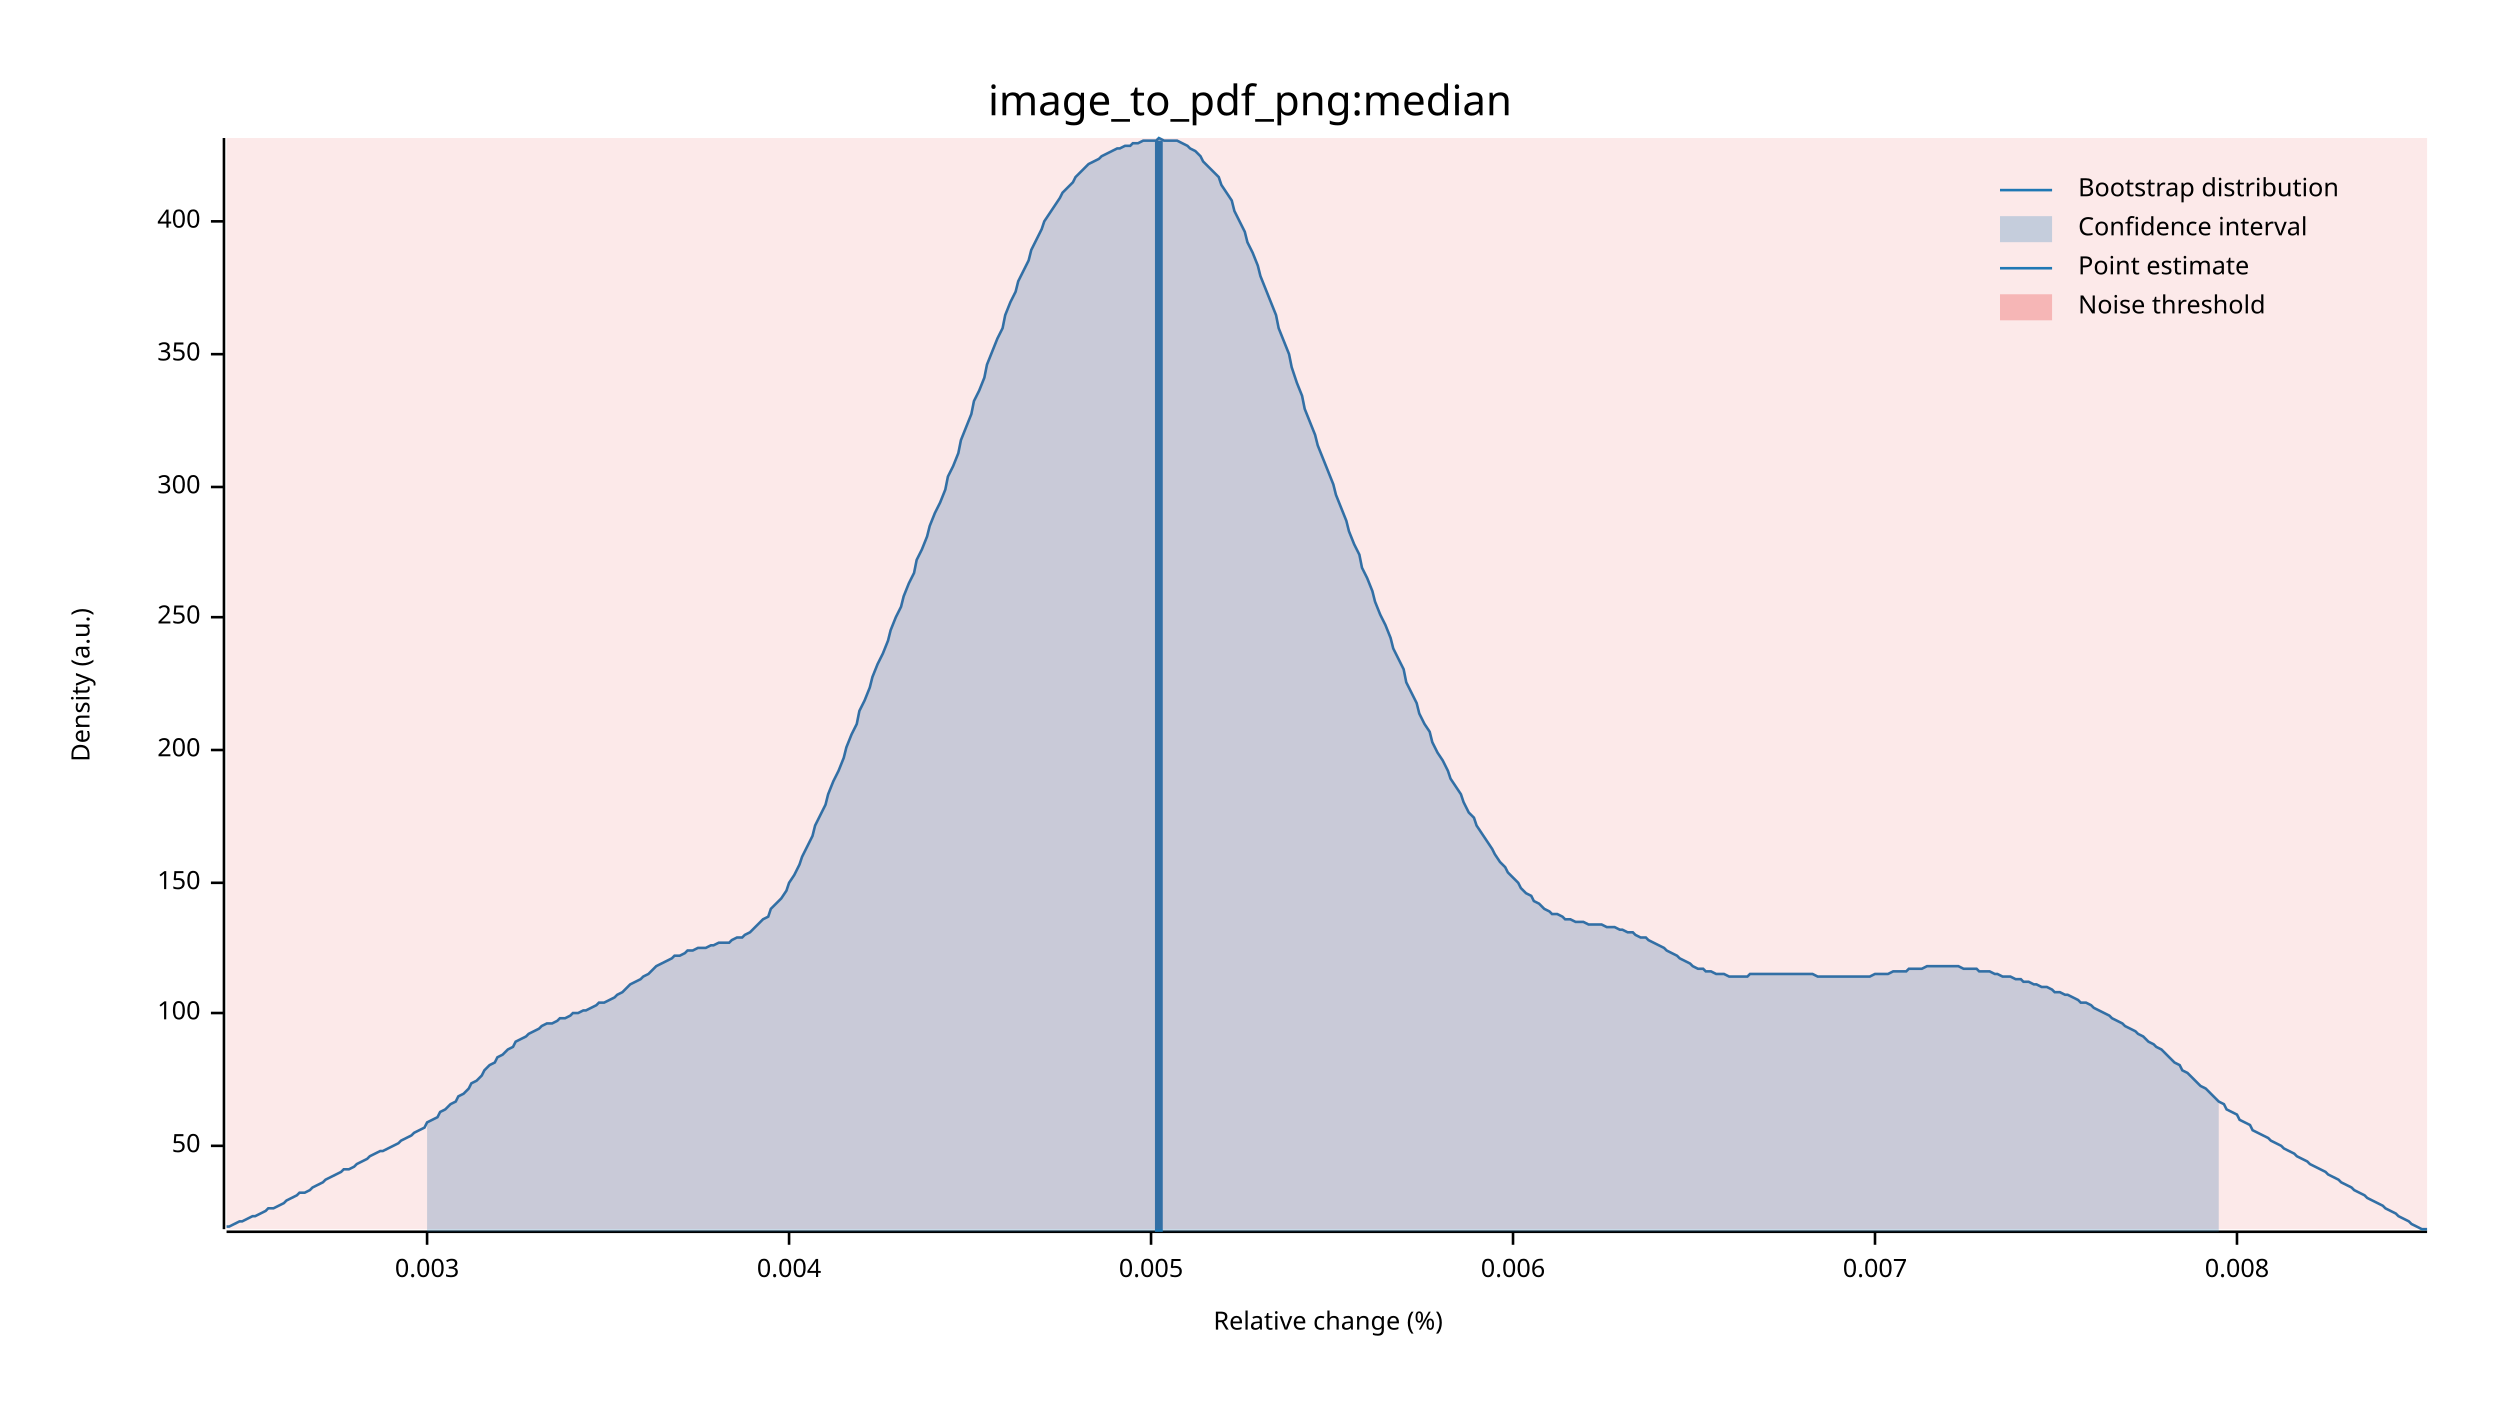
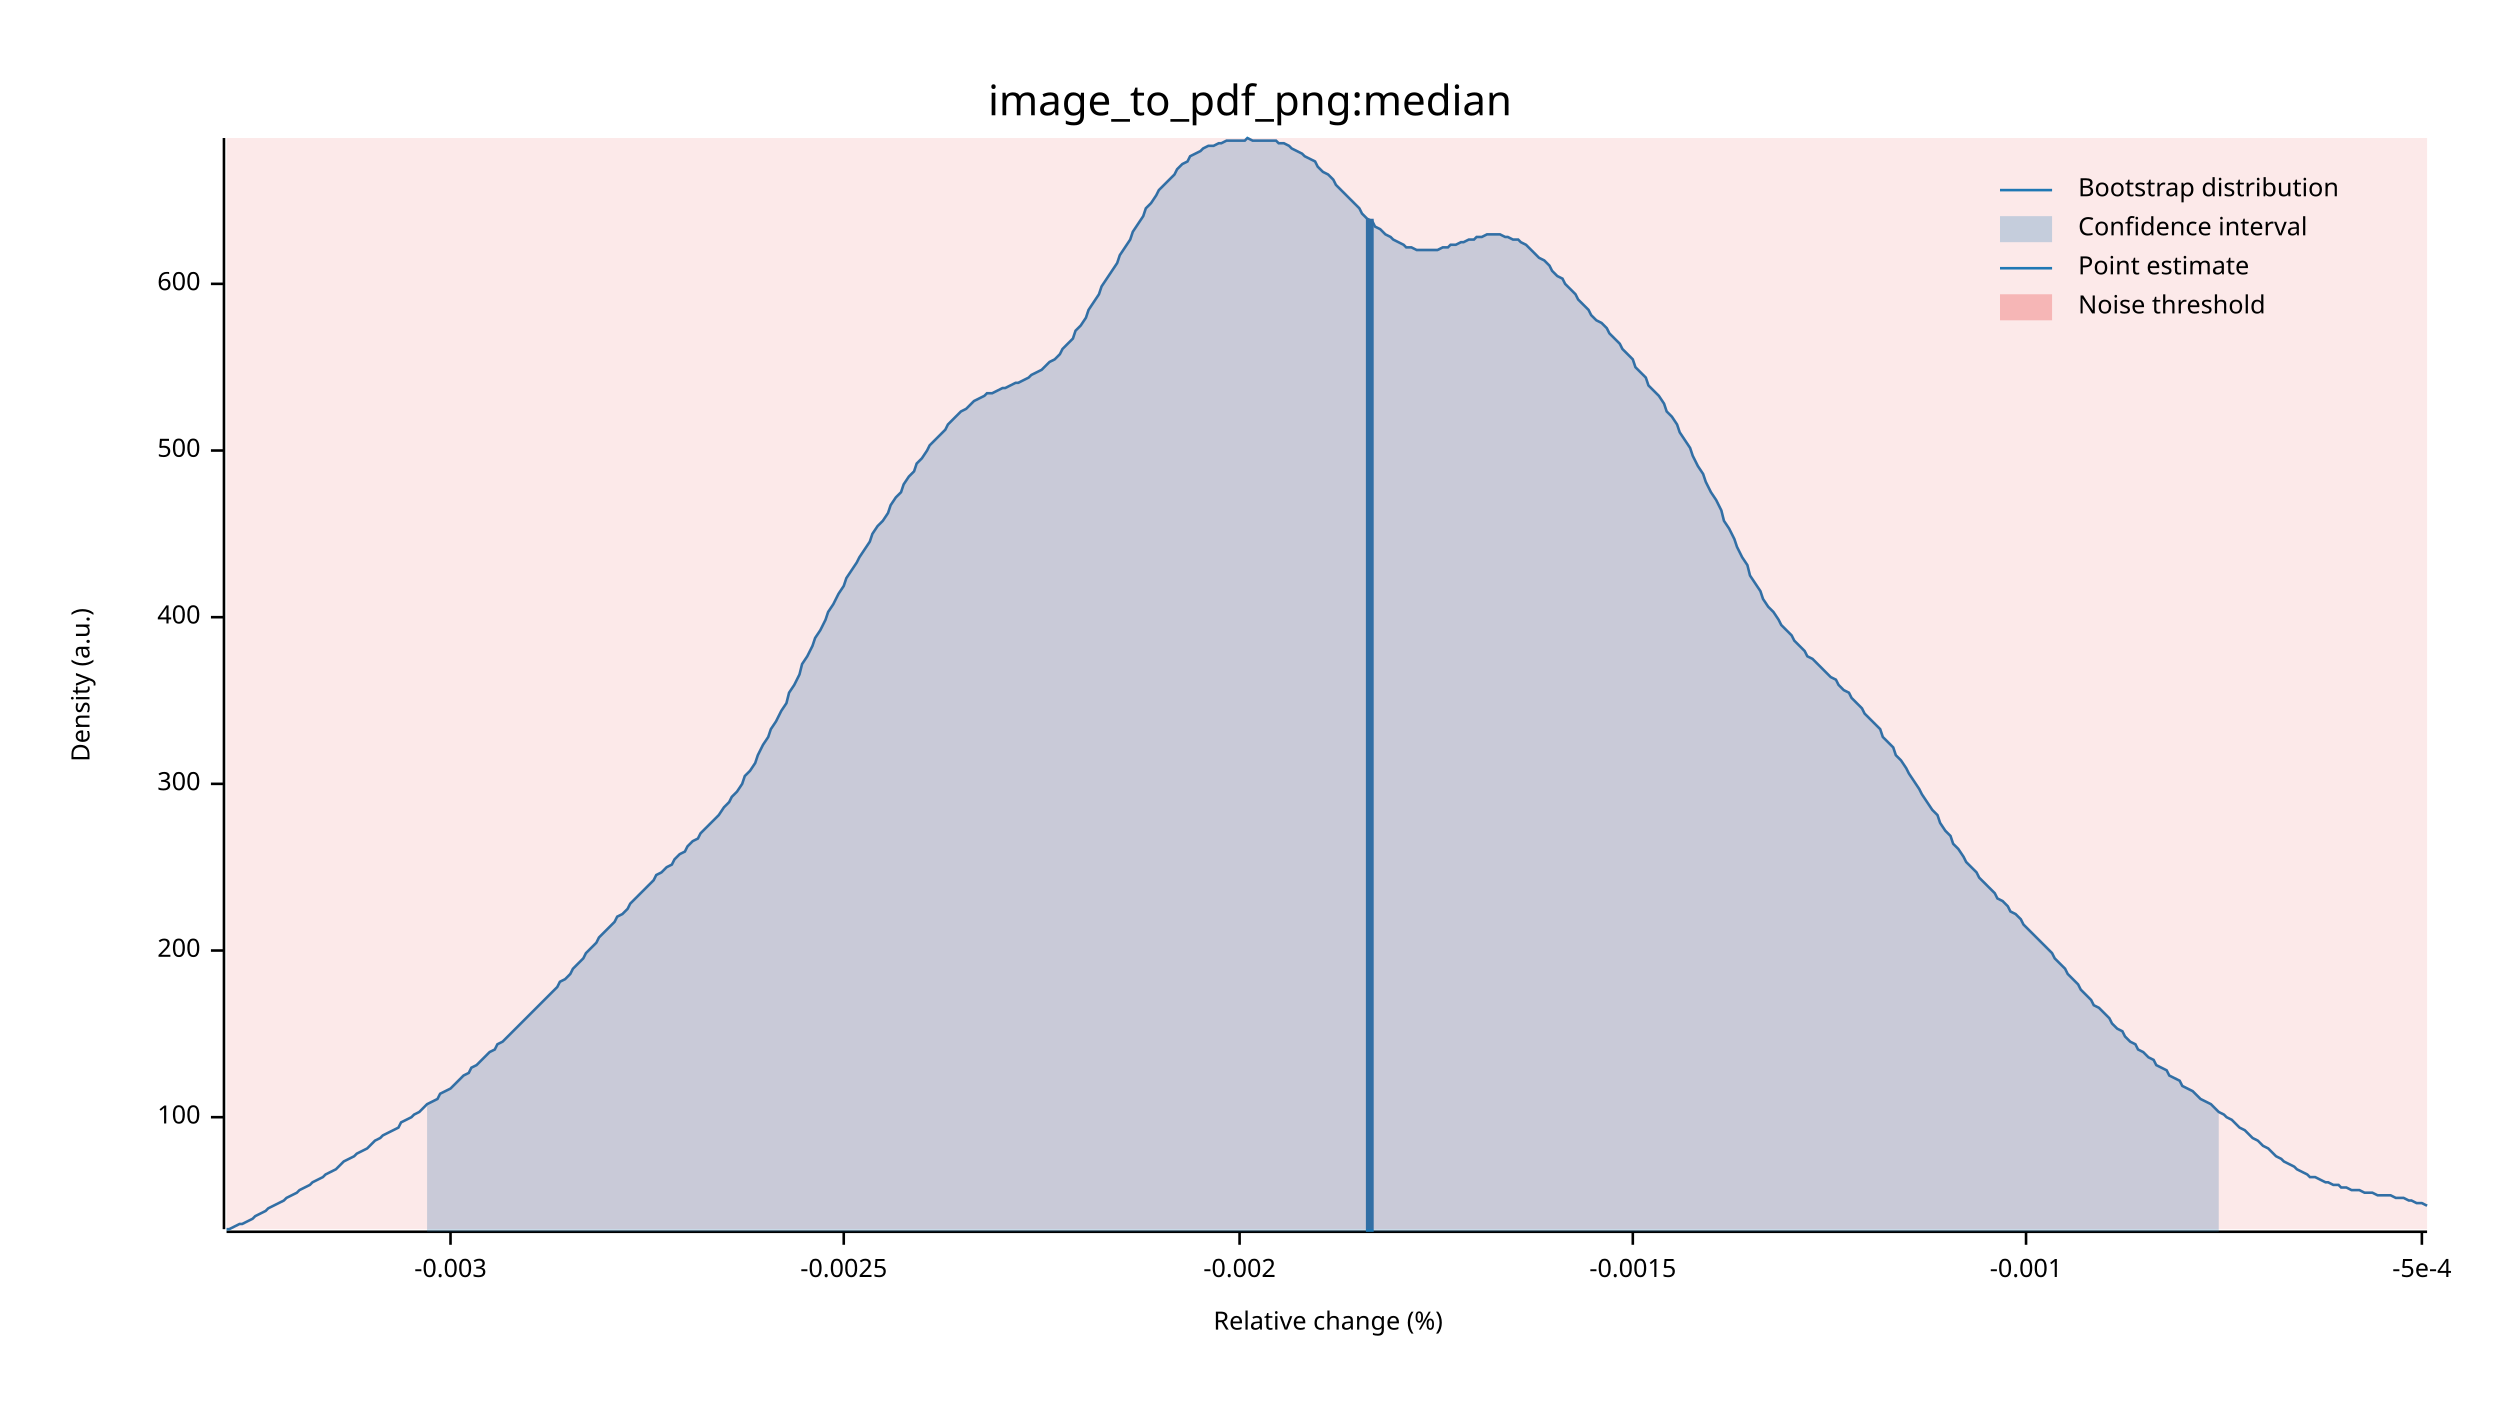
<svg xmlns="http://www.w3.org/2000/svg" width="960" height="540" viewBox="0 0 960 540">
  <text x="480" y="32" dy="0.76em" text-anchor="middle" font-family="sans-serif" font-size="16.129" opacity="1" fill="#000000">
image_to_pdf_png:median
</text>
  <text x="27" y="263" dy="0.76em" text-anchor="middle" font-family="sans-serif" font-size="9.677" opacity="1" fill="#000000" transform="rotate(270, 27, 263)">
Density (a.u.)
</text>
  <text x="510" y="513" dy="-0.5ex" text-anchor="middle" font-family="sans-serif" font-size="9.677" opacity="1" fill="#000000">
Relative change (%)
</text>
  <polyline fill="none" opacity="1" stroke="#000000" stroke-width="1" points="86,53 86,472 " />
-   <text x="77" y="440" dy="0.5ex" text-anchor="end" font-family="sans-serif" font-size="9.677" opacity="1" fill="#000000">
- 50
- </text>
-   <polyline fill="none" opacity="1" stroke="#000000" stroke-width="1" points="81,440 86,440 " />
-   <text x="77" y="389" dy="0.5ex" text-anchor="end" font-family="sans-serif" font-size="9.677" opacity="1" fill="#000000">
+   <text x="77" y="429" dy="0.5ex" text-anchor="end" font-family="sans-serif" font-size="9.677" opacity="1" fill="#000000">
100
</text>
-   <polyline fill="none" opacity="1" stroke="#000000" stroke-width="1" points="81,389 86,389 " />
-   <text x="77" y="339" dy="0.5ex" text-anchor="end" font-family="sans-serif" font-size="9.677" opacity="1" fill="#000000">
- 150
- </text>
-   <polyline fill="none" opacity="1" stroke="#000000" stroke-width="1" points="81,339 86,339 " />
-   <text x="77" y="288" dy="0.5ex" text-anchor="end" font-family="sans-serif" font-size="9.677" opacity="1" fill="#000000">
+   <polyline fill="none" opacity="1" stroke="#000000" stroke-width="1" points="81,429 86,429 " />
+   <text x="77" y="365" dy="0.5ex" text-anchor="end" font-family="sans-serif" font-size="9.677" opacity="1" fill="#000000">
200
</text>
-   <polyline fill="none" opacity="1" stroke="#000000" stroke-width="1" points="81,288 86,288 " />
+   <polyline fill="none" opacity="1" stroke="#000000" stroke-width="1" points="81,365 86,365 " />
+   <text x="77" y="301" dy="0.5ex" text-anchor="end" font-family="sans-serif" font-size="9.677" opacity="1" fill="#000000">
+ 300
+ </text>
+   <polyline fill="none" opacity="1" stroke="#000000" stroke-width="1" points="81,301 86,301 " />
  <text x="77" y="237" dy="0.5ex" text-anchor="end" font-family="sans-serif" font-size="9.677" opacity="1" fill="#000000">
- 250
+ 400
</text>
  <polyline fill="none" opacity="1" stroke="#000000" stroke-width="1" points="81,237 86,237 " />
-   <text x="77" y="187" dy="0.5ex" text-anchor="end" font-family="sans-serif" font-size="9.677" opacity="1" fill="#000000">
- 300
+   <text x="77" y="173" dy="0.5ex" text-anchor="end" font-family="sans-serif" font-size="9.677" opacity="1" fill="#000000">
+ 500
</text>
-   <polyline fill="none" opacity="1" stroke="#000000" stroke-width="1" points="81,187 86,187 " />
-   <text x="77" y="136" dy="0.5ex" text-anchor="end" font-family="sans-serif" font-size="9.677" opacity="1" fill="#000000">
- 350
+   <polyline fill="none" opacity="1" stroke="#000000" stroke-width="1" points="81,173 86,173 " />
+   <text x="77" y="109" dy="0.5ex" text-anchor="end" font-family="sans-serif" font-size="9.677" opacity="1" fill="#000000">
+ 600
</text>
-   <polyline fill="none" opacity="1" stroke="#000000" stroke-width="1" points="81,136 86,136 " />
-   <text x="77" y="85" dy="0.5ex" text-anchor="end" font-family="sans-serif" font-size="9.677" opacity="1" fill="#000000">
- 400
+   <polyline fill="none" opacity="1" stroke="#000000" stroke-width="1" points="81,109 86,109 " />
+   <polyline fill="none" opacity="1" stroke="#000000" stroke-width="1" points="87,473 932,473 " />
+   <text x="173" y="483" dy="0.76em" text-anchor="middle" font-family="sans-serif" font-size="9.677" opacity="1" fill="#000000">
+ -0.003
</text>
-   <polyline fill="none" opacity="1" stroke="#000000" stroke-width="1" points="81,85 86,85 " />
-   <polyline fill="none" opacity="1" stroke="#000000" stroke-width="1" points="87,473 932,473 " />
-   <text x="164" y="483" dy="0.76em" text-anchor="middle" font-family="sans-serif" font-size="9.677" opacity="1" fill="#000000">
- 0.003
+   <polyline fill="none" opacity="1" stroke="#000000" stroke-width="1" points="173,473 173,478 " />
+   <text x="324" y="483" dy="0.76em" text-anchor="middle" font-family="sans-serif" font-size="9.677" opacity="1" fill="#000000">
+ -0.0025
</text>
-   <polyline fill="none" opacity="1" stroke="#000000" stroke-width="1" points="164,473 164,478 " />
-   <text x="303" y="483" dy="0.76em" text-anchor="middle" font-family="sans-serif" font-size="9.677" opacity="1" fill="#000000">
- 0.004
+   <polyline fill="none" opacity="1" stroke="#000000" stroke-width="1" points="324,473 324,478 " />
+   <text x="476" y="483" dy="0.76em" text-anchor="middle" font-family="sans-serif" font-size="9.677" opacity="1" fill="#000000">
+ -0.002
</text>
-   <polyline fill="none" opacity="1" stroke="#000000" stroke-width="1" points="303,473 303,478 " />
-   <text x="442" y="483" dy="0.76em" text-anchor="middle" font-family="sans-serif" font-size="9.677" opacity="1" fill="#000000">
- 0.005
+   <polyline fill="none" opacity="1" stroke="#000000" stroke-width="1" points="476,473 476,478 " />
+   <text x="627" y="483" dy="0.76em" text-anchor="middle" font-family="sans-serif" font-size="9.677" opacity="1" fill="#000000">
+ -0.0015
</text>
-   <polyline fill="none" opacity="1" stroke="#000000" stroke-width="1" points="442,473 442,478 " />
-   <text x="581" y="483" dy="0.76em" text-anchor="middle" font-family="sans-serif" font-size="9.677" opacity="1" fill="#000000">
- 0.006
+   <polyline fill="none" opacity="1" stroke="#000000" stroke-width="1" points="627,473 627,478 " />
+   <text x="778" y="483" dy="0.76em" text-anchor="middle" font-family="sans-serif" font-size="9.677" opacity="1" fill="#000000">
+ -0.001
</text>
-   <polyline fill="none" opacity="1" stroke="#000000" stroke-width="1" points="581,473 581,478 " />
-   <text x="720" y="483" dy="0.76em" text-anchor="middle" font-family="sans-serif" font-size="9.677" opacity="1" fill="#000000">
- 0.007
+   <polyline fill="none" opacity="1" stroke="#000000" stroke-width="1" points="778,473 778,478 " />
+   <text x="930" y="483" dy="0.76em" text-anchor="middle" font-family="sans-serif" font-size="9.677" opacity="1" fill="#000000">
+ -5e-4
</text>
-   <polyline fill="none" opacity="1" stroke="#000000" stroke-width="1" points="720,473 720,478 " />
-   <text x="859" y="483" dy="0.76em" text-anchor="middle" font-family="sans-serif" font-size="9.677" opacity="1" fill="#000000">
- 0.008
- </text>
-   <polyline fill="none" opacity="1" stroke="#000000" stroke-width="1" points="859,473 859,478 " />
-   <polyline fill="none" opacity="1" stroke="#1F78B4" stroke-width="1" points="87,471 88,471 90,470 92,469 93,469 95,468 97,467 98,467 100,466 102,465 103,464 105,464 107,463 109,462 110,461 112,460 114,459 115,458 117,458 119,457 120,456 122,455 124,454 125,453 127,452 129,451 131,450 132,449 134,449 136,448 137,447 139,446 141,445 142,444 144,443 146,442 147,442 149,441 151,440 153,439 154,438 156,437 158,436 159,435 161,434 163,433 164,431 166,430 168,429 169,427 171,426 173,424 175,423 176,421 178,420 180,418 181,416 183,415 185,413 186,411 188,409 190,408 191,406 193,405 195,403 197,402 198,400 200,399 202,398 203,397 205,396 207,395 208,394 210,393 212,393 214,392 215,391 217,391 219,390 220,389 222,389 224,388 225,388 227,387 229,386 230,385 232,385 234,384 236,383 237,382 239,381 241,379 242,378 244,377 246,376 247,375 249,374 251,372 252,371 254,370 256,369 258,368 259,367 261,367 263,366 264,365 266,365 268,364 269,364 271,364 273,363 274,363 276,362 278,362 280,362 281,361 283,360 285,360 286,359 288,358 290,356 291,355 293,353 295,352 296,349 298,347 300,345 302,342 303,339 305,336 307,332 308,329 310,325 312,321 313,317 315,313 317,309 318,305 320,300 322,296 324,291 325,287 327,282 329,278 330,273 332,269 334,264 335,260 337,255 339,251 341,246 342,242 344,237 346,233 347,229 349,224 351,220 352,215 354,211 356,206 357,202 359,197 361,193 363,188 364,183 366,179 368,174 369,169 371,164 373,159 374,154 376,150 378,145 379,140 381,135 383,130 385,126 386,121 388,116 390,112 391,108 393,104 395,100 396,96 398,92 400,88 401,85 403,82 405,79 407,76 408,74 410,72 412,70 413,68 415,66 417,64 418,63 420,62 422,61 423,60 425,59 427,58 429,57 430,57 432,56 434,56 435,55 437,55 439,54 440,54 442,54 444,54 445,53 447,54 449,54 451,54 452,54 454,55 456,56 457,57 459,58 461,60 462,62 464,64 466,66 468,68 469,71 471,74 473,77 474,81 476,85 478,89 479,93 481,97 483,102 484,106 486,111 488,116 490,121 491,126 493,131 495,136 496,141 498,147 500,152 501,157 503,162 505,167 506,171 508,176 510,181 512,186 513,190 515,195 517,200 518,204 520,209 522,213 523,218 525,222 527,227 528,231 530,236 532,240 534,245 535,249 537,253 539,257 540,262 542,266 544,270 545,274 547,278 549,281 550,285 552,289 554,292 556,296 557,299 559,302 561,305 562,308 564,312 566,314 567,317 569,320 571,323 573,326 574,328 576,331 578,333 579,335 581,337 583,339 584,341 586,343 588,344 589,346 591,347 593,349 595,350 596,351 598,351 600,352 601,353 603,353 605,354 606,354 608,354 610,355 611,355 613,355 615,355 617,356 618,356 620,356 622,357 623,357 625,358 627,358 628,359 630,360 632,360 633,361 635,362 637,363 639,364 640,365 642,366 644,367 645,368 647,369 649,370 650,371 652,372 654,372 655,373 657,373 659,374 661,374 662,374 664,375 666,375 667,375 669,375 671,375 672,374 674,374 676,374 677,374 679,374 681,374 683,374 684,374 686,374 688,374 689,374 691,374 693,374 694,374 696,374 698,375 700,375 701,375 703,375 705,375 706,375 708,375 710,375 711,375 713,375 715,375 716,375 718,375 720,374 722,374 723,374 725,374 727,373 728,373 730,373 732,373 733,372 735,372 737,372 738,372 740,371 742,371 744,371 745,371 747,371 749,371 750,371 752,371 754,372 755,372 757,372 759,372 760,373 762,373 764,373 766,374 767,374 769,375 771,375 772,375 774,376 776,376 777,377 779,377 781,378 782,378 784,379 786,379 788,380 789,381 791,381 793,382 794,382 796,383 798,384 799,385 801,385 803,386 804,387 806,388 808,389 810,390 811,391 813,392 815,393 816,394 818,395 820,396 821,397 823,398 825,400 827,401 828,402 830,403 832,405 833,406 835,408 837,409 838,411 840,412 842,414 843,415 845,417 847,418 849,420 850,421 852,423 854,424 855,426 857,427 859,428 860,430 862,431 864,432 865,434 867,435 869,436 871,437 872,438 874,439 876,440 877,441 879,442 881,443 882,444 884,445 886,446 887,447 889,448 891,449 893,450 894,451 896,452 898,453 899,454 901,455 903,456 904,457 906,458 908,459 909,460 911,461 913,462 915,463 916,464 918,465 920,466 921,467 923,468 925,469 926,470 928,471 930,472 932,472 " />
-   <polygon opacity="0.25" fill="#1F78B4" points="164,431 166,430 168,429 169,427 171,426 173,424 175,423 176,421 178,420 180,418 181,416 183,415 185,413 186,411 188,409 190,408 191,406 193,405 195,403 197,402 198,400 200,399 202,398 203,397 205,396 207,395 208,394 210,393 212,393 214,392 215,391 217,391 219,390 220,389 222,389 224,388 225,388 227,387 229,386 230,385 232,385 234,384 236,383 237,382 239,381 241,379 242,378 244,377 246,376 247,375 249,374 251,372 252,371 254,370 256,369 258,368 259,367 261,367 263,366 264,365 266,365 268,364 269,364 271,364 273,363 274,363 276,362 278,362 280,362 281,361 283,360 285,360 286,359 288,358 290,356 291,355 293,353 295,352 296,349 298,347 300,345 302,342 303,339 305,336 307,332 308,329 310,325 312,321 313,317 315,313 317,309 318,305 320,300 322,296 324,291 325,287 327,282 329,278 330,273 332,269 334,264 335,260 337,255 339,251 341,246 342,242 344,237 346,233 347,229 349,224 351,220 352,215 354,211 356,206 357,202 359,197 361,193 363,188 364,183 366,179 368,174 369,169 371,164 373,159 374,154 376,150 378,145 379,140 381,135 383,130 385,126 386,121 388,116 390,112 391,108 393,104 395,100 396,96 398,92 400,88 401,85 403,82 405,79 407,76 408,74 410,72 412,70 413,68 415,66 417,64 418,63 420,62 422,61 423,60 425,59 427,58 429,57 430,57 432,56 434,56 435,55 437,55 439,54 440,54 442,54 444,54 445,53 447,54 449,54 451,54 452,54 454,55 456,56 457,57 459,58 461,60 462,62 464,64 466,66 468,68 469,71 471,74 473,77 474,81 476,85 478,89 479,93 481,97 483,102 484,106 486,111 488,116 490,121 491,126 493,131 495,136 496,141 498,147 500,152 501,157 503,162 505,167 506,171 508,176 510,181 512,186 513,190 515,195 517,200 518,204 520,209 522,213 523,218 525,222 527,227 528,231 530,236 532,240 534,245 535,249 537,253 539,257 540,262 542,266 544,270 545,274 547,278 549,281 550,285 552,289 554,292 556,296 557,299 559,302 561,305 562,308 564,312 566,314 567,317 569,320 571,323 573,326 574,328 576,331 578,333 579,335 581,337 583,339 584,341 586,343 588,344 589,346 591,347 593,349 595,350 596,351 598,351 600,352 601,353 603,353 605,354 606,354 608,354 610,355 611,355 613,355 615,355 617,356 618,356 620,356 622,357 623,357 625,358 627,358 628,359 630,360 632,360 633,361 635,362 637,363 639,364 640,365 642,366 644,367 645,368 647,369 649,370 650,371 652,372 654,372 655,373 657,373 659,374 661,374 662,374 664,375 666,375 667,375 669,375 671,375 672,374 674,374 676,374 677,374 679,374 681,374 683,374 684,374 686,374 688,374 689,374 691,374 693,374 694,374 696,374 698,375 700,375 701,375 703,375 705,375 706,375 708,375 710,375 711,375 713,375 715,375 716,375 718,375 720,374 722,374 723,374 725,374 727,373 728,373 730,373 732,373 733,372 735,372 737,372 738,372 740,371 742,371 744,371 745,371 747,371 749,371 750,371 752,371 754,372 755,372 757,372 759,372 760,373 762,373 764,373 766,374 767,374 769,375 771,375 772,375 774,376 776,376 777,377 779,377 781,378 782,378 784,379 786,379 788,380 789,381 791,381 793,382 794,382 796,383 798,384 799,385 801,385 803,386 804,387 806,388 808,389 810,390 811,391 813,392 815,393 816,394 818,395 820,396 821,397 823,398 825,400 827,401 828,402 830,403 832,405 833,406 835,408 837,409 838,411 840,412 842,414 843,415 845,417 847,418 849,420 850,421 852,423 852,473 164,473 " />
-   <polyline fill="none" opacity="1" stroke="#1F78B4" stroke-width="3" points="445,473 445,54 " />
+   <polyline fill="none" opacity="1" stroke="#000000" stroke-width="1" points="930,473 930,478 " />
+   <polyline fill="none" opacity="1" stroke="#1F78B4" stroke-width="1" points="87,472 88,472 90,471 92,470 93,470 95,469 97,468 98,467 100,466 102,465 103,464 105,463 107,462 109,461 110,460 112,459 114,458 115,457 117,456 119,455 120,454 122,453 124,452 125,451 127,450 129,449 131,447 132,446 134,445 136,444 137,443 139,442 141,441 142,440 144,438 146,437 147,436 149,435 151,434 153,433 154,431 156,430 158,429 159,428 161,427 163,425 164,424 166,423 168,422 169,420 171,419 173,418 175,416 176,415 178,413 180,412 181,410 183,409 185,407 186,406 188,404 190,403 191,401 193,400 195,398 197,396 198,395 200,393 202,391 203,390 205,388 207,386 208,385 210,383 212,381 214,379 215,377 217,376 219,374 220,372 222,370 224,368 225,366 227,364 229,362 230,360 232,358 234,356 236,354 237,352 239,351 241,349 242,347 244,345 246,343 247,342 249,340 251,338 252,336 254,335 256,333 258,332 259,330 261,328 263,327 264,325 266,323 268,322 269,320 271,318 273,316 274,315 276,313 278,310 280,308 281,306 283,304 285,301 286,298 288,296 290,293 291,290 293,286 295,283 296,280 298,277 300,273 302,270 303,266 305,263 307,259 308,255 310,252 312,248 313,245 315,242 317,238 318,235 320,232 322,228 324,225 325,222 327,219 329,216 330,214 332,211 334,208 335,205 337,202 339,200 341,197 342,194 344,191 346,189 347,186 349,183 351,181 352,178 354,176 356,173 357,171 359,169 361,167 363,165 364,163 366,161 368,159 369,158 371,157 373,155 374,154 376,153 378,152 379,151 381,151 383,150 385,149 386,149 388,148 390,147 391,147 393,146 395,145 396,144 398,143 400,142 401,141 403,139 405,138 407,136 408,134 410,132 412,130 413,127 415,125 417,122 418,119 420,116 422,113 423,110 425,107 427,104 429,101 430,98 432,95 434,92 435,89 437,86 439,83 440,80 442,78 444,75 445,73 447,71 449,69 451,67 452,65 454,63 456,62 457,60 459,59 461,58 462,57 464,56 466,56 468,55 469,55 471,54 473,54 474,54 476,54 478,54 479,53 481,54 483,54 484,54 486,54 488,54 490,54 491,55 493,55 495,56 496,57 498,58 500,59 501,60 503,61 505,62 506,64 508,66 510,67 512,69 513,71 515,73 517,75 518,76 520,78 522,80 523,82 525,84 527,85 528,87 530,88 532,90 534,91 535,92 537,93 539,94 540,95 542,95 544,96 545,96 547,96 549,96 550,96 552,96 554,95 556,95 557,94 559,94 561,93 562,93 564,92 566,92 567,91 569,91 571,90 573,90 574,90 576,90 578,91 579,91 581,92 583,92 584,93 586,94 588,96 589,97 591,99 593,100 595,102 596,104 598,106 600,107 601,109 603,111 605,113 606,115 608,117 610,119 611,121 613,123 615,124 617,126 618,128 620,130 622,132 623,134 625,136 627,138 628,141 630,143 632,145 633,148 635,150 637,152 639,155 640,158 642,160 644,163 645,166 647,169 649,172 650,175 652,179 654,182 655,185 657,189 659,192 661,196 662,200 664,203 666,207 667,210 669,214 671,217 672,221 674,224 676,227 677,230 679,233 681,235 683,238 684,240 686,242 688,244 689,246 691,248 693,250 694,252 696,253 698,255 700,257 701,258 703,260 705,261 706,263 708,265 710,266 711,268 713,270 715,272 716,274 718,276 720,278 722,280 723,283 725,285 727,287 728,290 730,292 732,295 733,297 735,300 737,303 738,305 740,308 742,311 744,313 745,316 747,319 749,321 750,324 752,326 754,329 755,331 757,333 759,335 760,337 762,339 764,341 766,343 767,345 769,346 771,348 772,350 774,351 776,353 777,355 779,357 781,359 782,360 784,362 786,364 788,366 789,368 791,370 793,372 794,374 796,376 798,378 799,380 801,382 803,384 804,386 806,387 808,389 810,391 811,393 813,395 815,396 816,398 818,400 820,401 821,403 823,404 825,406 827,407 828,409 830,410 832,411 833,413 835,414 837,415 838,417 840,418 842,419 843,420 845,422 847,423 849,424 850,425 852,427 854,428 855,429 857,430 859,432 860,433 862,434 864,436 865,437 867,438 869,440 871,441 872,442 874,444 876,445 877,446 879,447 881,448 882,449 884,450 886,451 887,452 889,452 891,453 893,454 894,454 896,455 898,455 899,456 901,456 903,457 904,457 906,457 908,458 909,458 911,458 913,459 915,459 916,459 918,459 920,460 921,460 923,460 925,461 926,461 928,462 930,462 932,463 " />
+   <polygon opacity="0.25" fill="#1F78B4" points="164,424 166,423 168,422 169,420 171,419 173,418 175,416 176,415 178,413 180,412 181,410 183,409 185,407 186,406 188,404 190,403 191,401 193,400 195,398 197,396 198,395 200,393 202,391 203,390 205,388 207,386 208,385 210,383 212,381 214,379 215,377 217,376 219,374 220,372 222,370 224,368 225,366 227,364 229,362 230,360 232,358 234,356 236,354 237,352 239,351 241,349 242,347 244,345 246,343 247,342 249,340 251,338 252,336 254,335 256,333 258,332 259,330 261,328 263,327 264,325 266,323 268,322 269,320 271,318 273,316 274,315 276,313 278,310 280,308 281,306 283,304 285,301 286,298 288,296 290,293 291,290 293,286 295,283 296,280 298,277 300,273 302,270 303,266 305,263 307,259 308,255 310,252 312,248 313,245 315,242 317,238 318,235 320,232 322,228 324,225 325,222 327,219 329,216 330,214 332,211 334,208 335,205 337,202 339,200 341,197 342,194 344,191 346,189 347,186 349,183 351,181 352,178 354,176 356,173 357,171 359,169 361,167 363,165 364,163 366,161 368,159 369,158 371,157 373,155 374,154 376,153 378,152 379,151 381,151 383,150 385,149 386,149 388,148 390,147 391,147 393,146 395,145 396,144 398,143 400,142 401,141 403,139 405,138 407,136 408,134 410,132 412,130 413,127 415,125 417,122 418,119 420,116 422,113 423,110 425,107 427,104 429,101 430,98 432,95 434,92 435,89 437,86 439,83 440,80 442,78 444,75 445,73 447,71 449,69 451,67 452,65 454,63 456,62 457,60 459,59 461,58 462,57 464,56 466,56 468,55 469,55 471,54 473,54 474,54 476,54 478,54 479,53 481,54 483,54 484,54 486,54 488,54 490,54 491,55 493,55 495,56 496,57 498,58 500,59 501,60 503,61 505,62 506,64 508,66 510,67 512,69 513,71 515,73 517,75 518,76 520,78 522,80 523,82 525,84 527,85 528,87 530,88 532,90 534,91 535,92 537,93 539,94 540,95 542,95 544,96 545,96 547,96 549,96 550,96 552,96 554,95 556,95 557,94 559,94 561,93 562,93 564,92 566,92 567,91 569,91 571,90 573,90 574,90 576,90 578,91 579,91 581,92 583,92 584,93 586,94 588,96 589,97 591,99 593,100 595,102 596,104 598,106 600,107 601,109 603,111 605,113 606,115 608,117 610,119 611,121 613,123 615,124 617,126 618,128 620,130 622,132 623,134 625,136 627,138 628,141 630,143 632,145 633,148 635,150 637,152 639,155 640,158 642,160 644,163 645,166 647,169 649,172 650,175 652,179 654,182 655,185 657,189 659,192 661,196 662,200 664,203 666,207 667,210 669,214 671,217 672,221 674,224 676,227 677,230 679,233 681,235 683,238 684,240 686,242 688,244 689,246 691,248 693,250 694,252 696,253 698,255 700,257 701,258 703,260 705,261 706,263 708,265 710,266 711,268 713,270 715,272 716,274 718,276 720,278 722,280 723,283 725,285 727,287 728,290 730,292 732,295 733,297 735,300 737,303 738,305 740,308 742,311 744,313 745,316 747,319 749,321 750,324 752,326 754,329 755,331 757,333 759,335 760,337 762,339 764,341 766,343 767,345 769,346 771,348 772,350 774,351 776,353 777,355 779,357 781,359 782,360 784,362 786,364 788,366 789,368 791,370 793,372 794,374 796,376 798,378 799,380 801,382 803,384 804,386 806,387 808,389 810,391 811,393 813,395 815,396 816,398 818,400 820,401 821,403 823,404 825,406 827,407 828,409 830,410 832,411 833,413 835,414 837,415 838,417 840,418 842,419 843,420 845,422 847,423 849,424 850,425 852,427 852,473 164,473 " />
+   <polyline fill="none" opacity="1" stroke="#1F78B4" stroke-width="3" points="526,473 526,84 " />
  <rect x="87" y="53" width="845" height="419" opacity="0.1" fill="#E31A1C" stroke="none" />
  <text x="798" y="68" dy="0.76em" text-anchor="start" font-family="sans-serif" font-size="9.677" opacity="1" fill="#000000">
Bootstrap distribution
</text>
  <text x="798" y="83" dy="0.76em" text-anchor="start" font-family="sans-serif" font-size="9.677" opacity="1" fill="#000000">
Confidence interval
</text>
  <text x="798" y="98" dy="0.76em" text-anchor="start" font-family="sans-serif" font-size="9.677" opacity="1" fill="#000000">
Point estimate
</text>
  <text x="798" y="113" dy="0.76em" text-anchor="start" font-family="sans-serif" font-size="9.677" opacity="1" fill="#000000">
Noise threshold
</text>
  <polyline fill="none" opacity="1" stroke="#1F78B4" stroke-width="1" points="768,73 788,73 " />
  <rect x="768" y="83" width="20" height="10" opacity="0.25" fill="#1F78B4" stroke="none" />
  <polyline fill="none" opacity="1" stroke="#1F78B4" stroke-width="1" points="768,103 788,103 " />
  <rect x="768" y="113" width="20" height="10" opacity="0.25" fill="#E31A1C" stroke="none" />
</svg>
